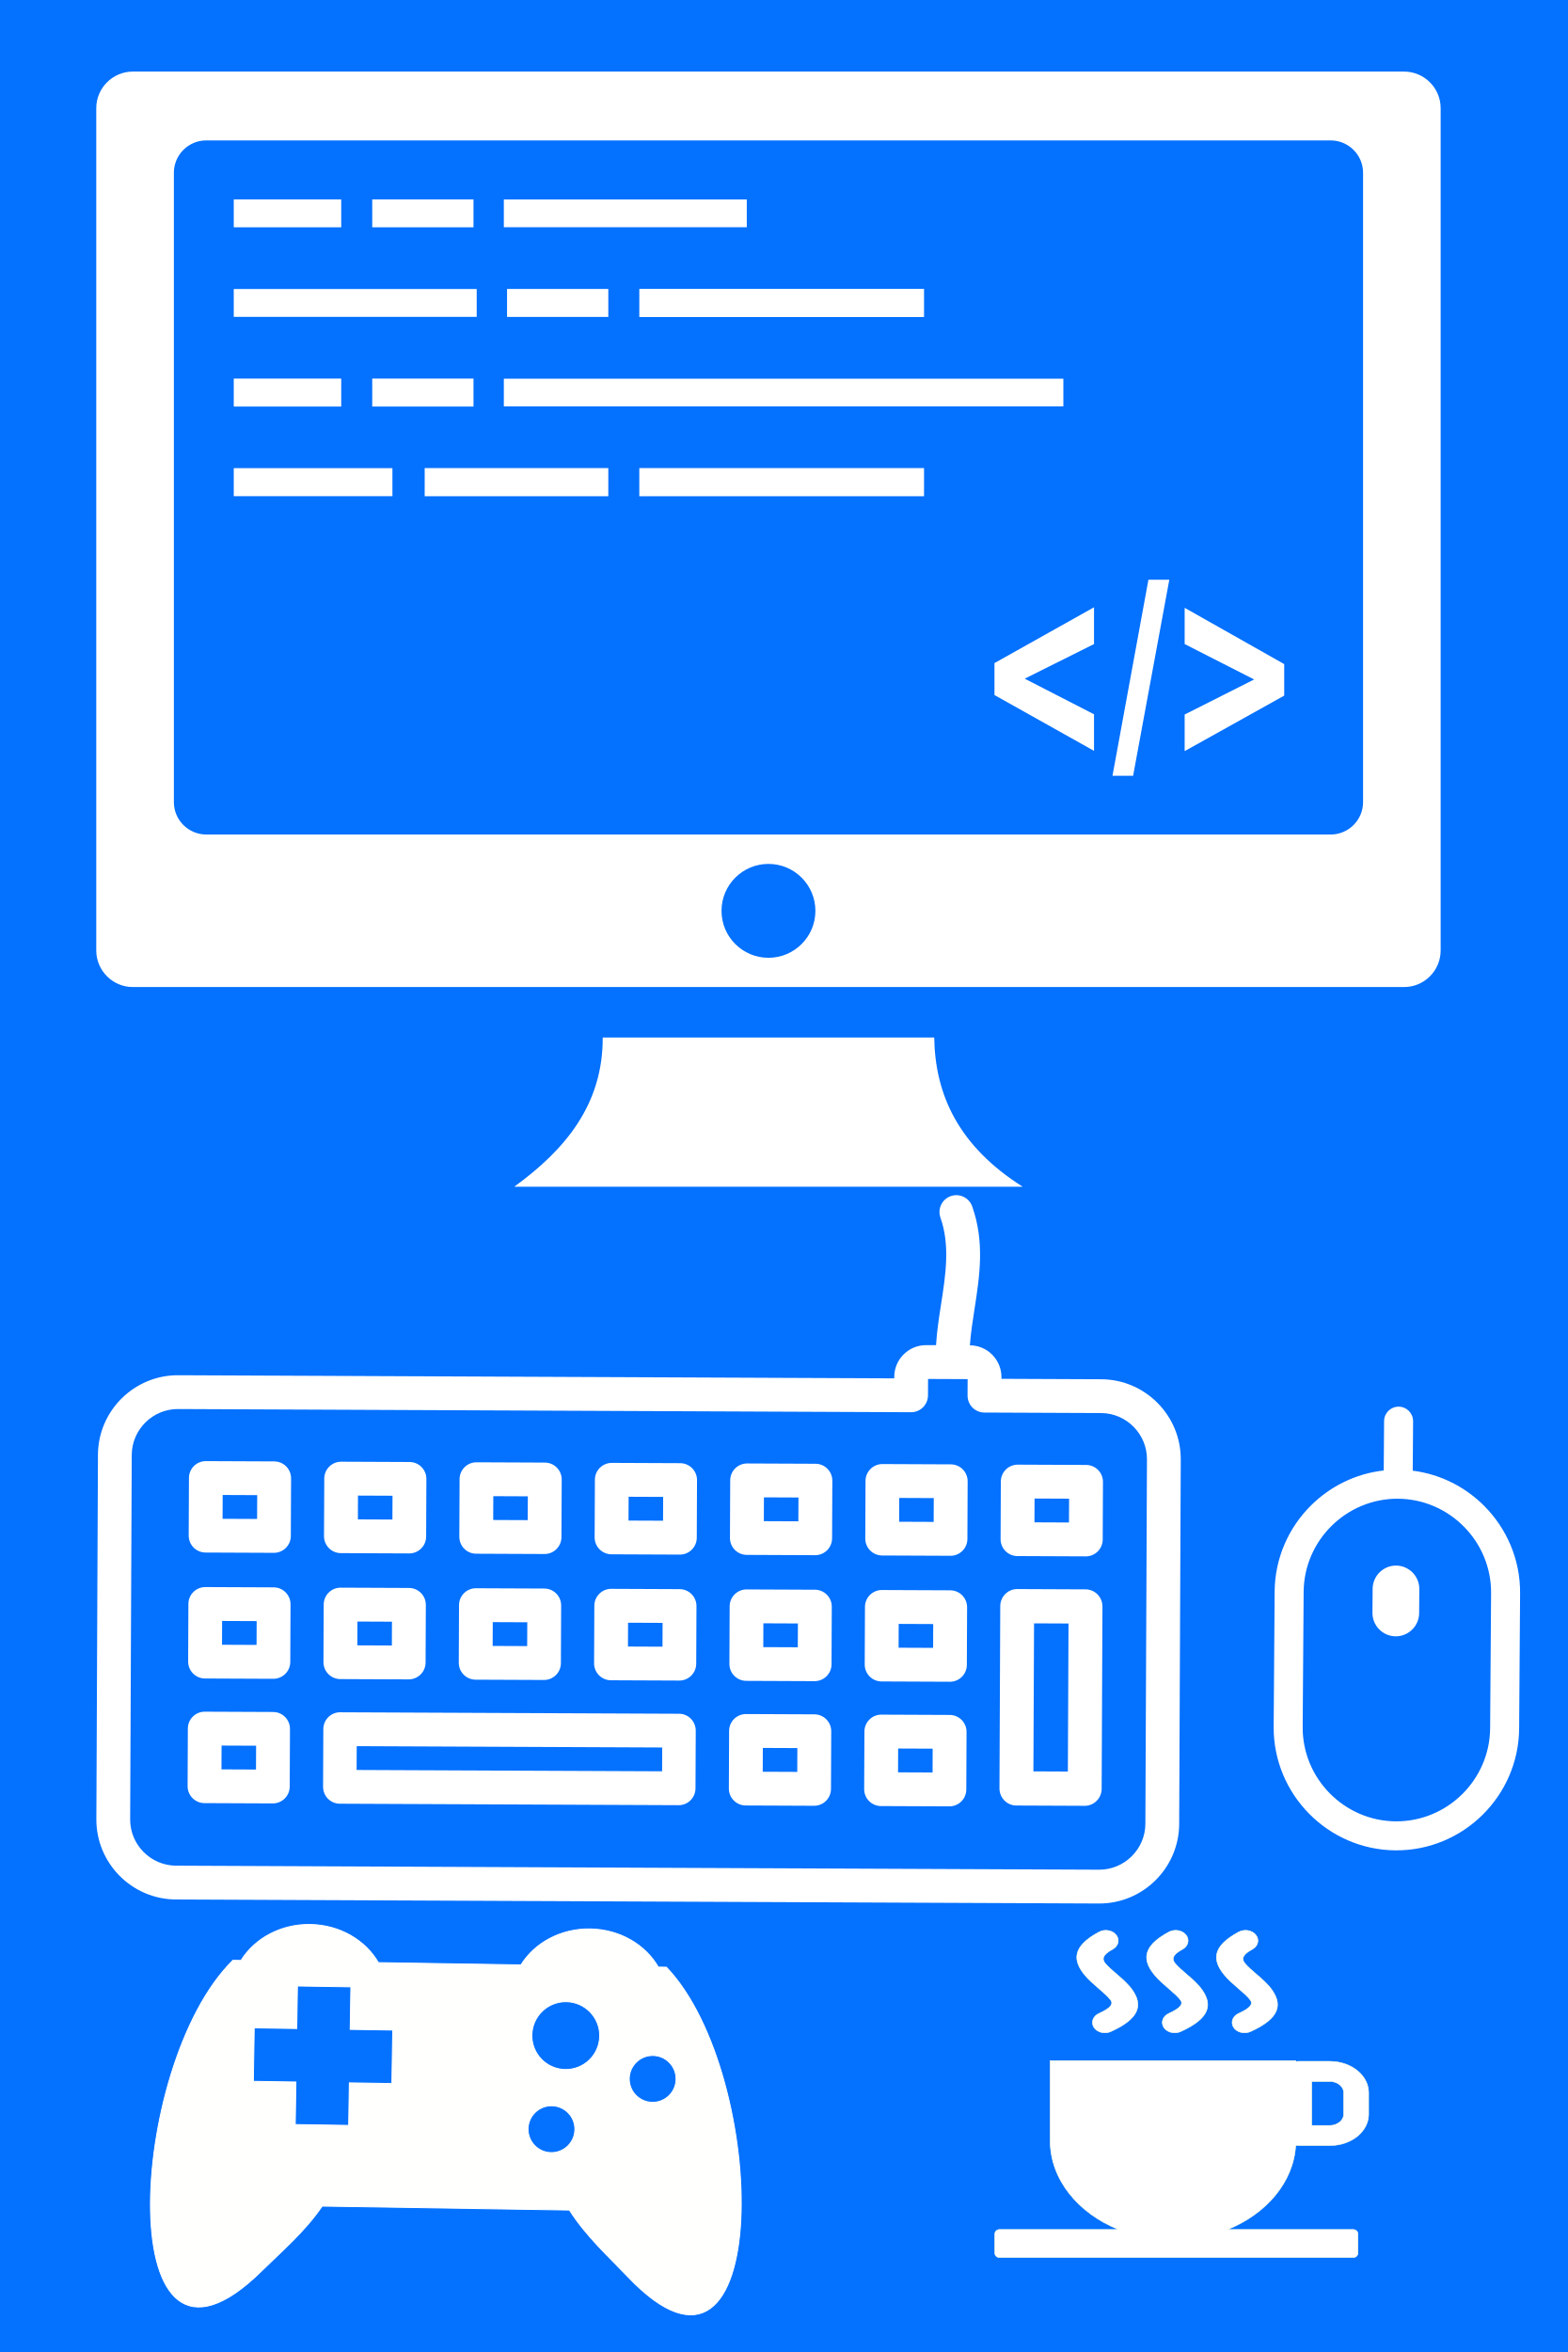
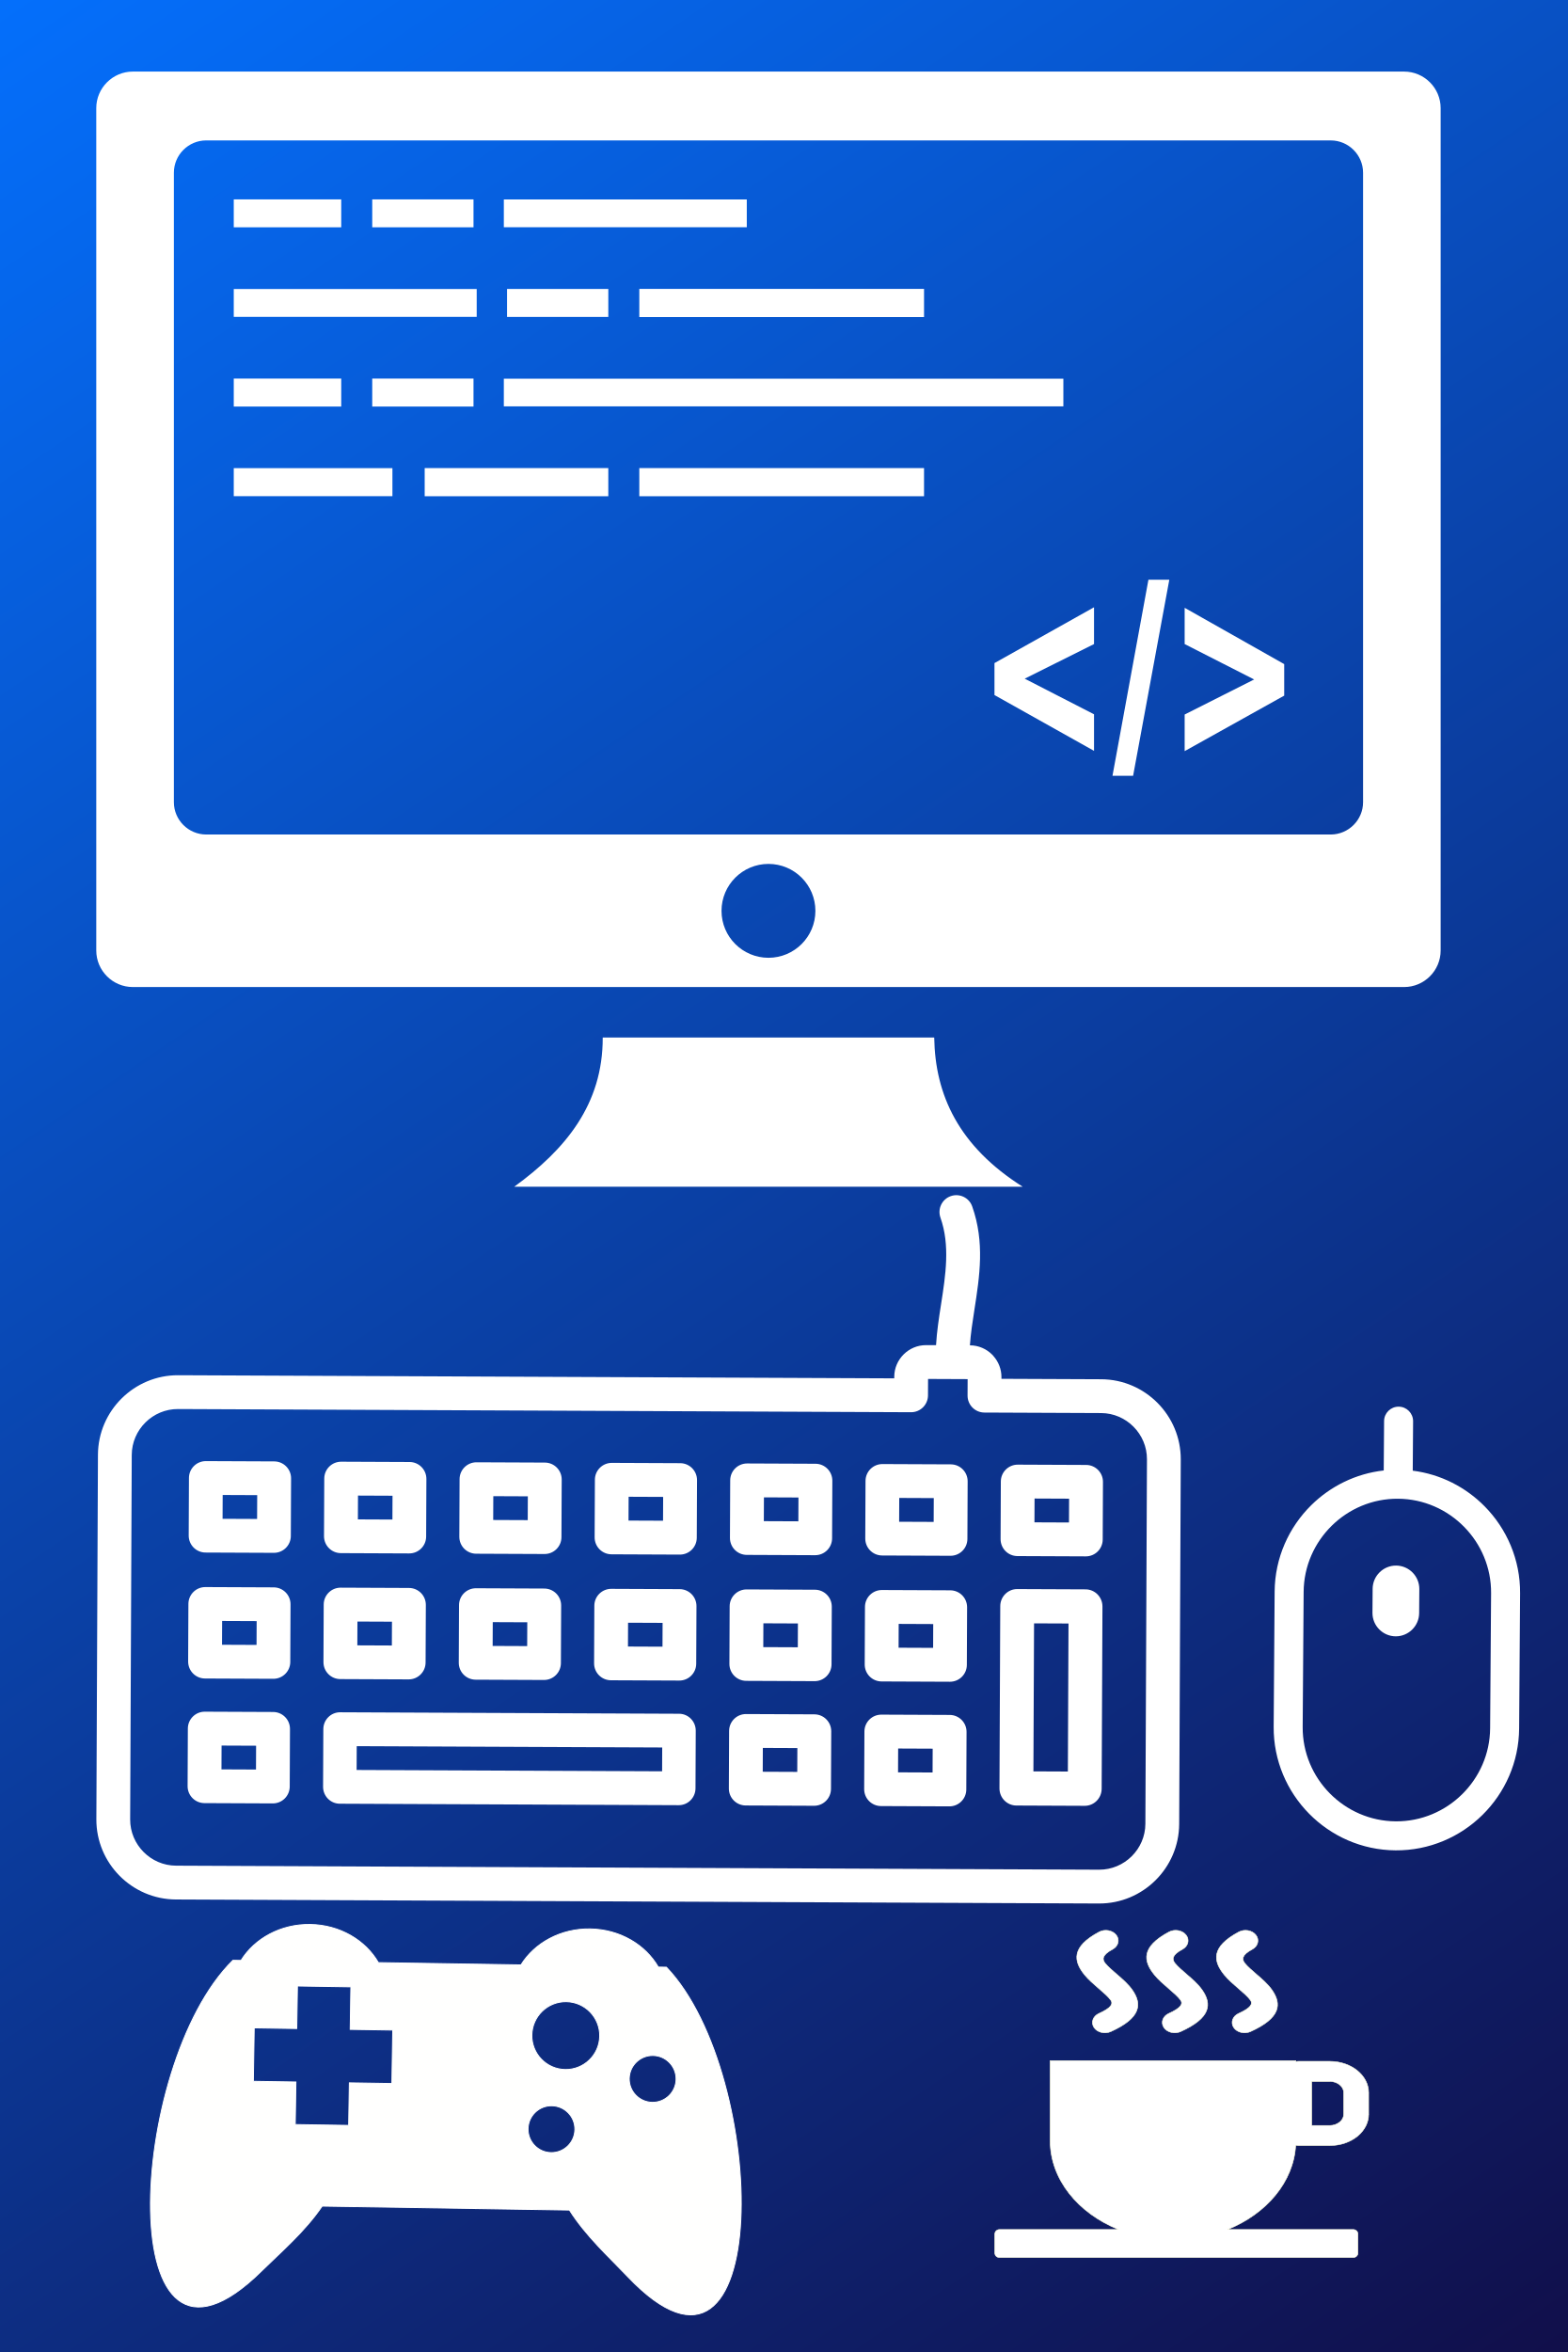
- <svg xmlns="http://www.w3.org/2000/svg" width="300mm" height="450mm" viewBox="0 0 300 450" version="1.1" id="svg888">
-   <defs id="defs882" />
+ <svg xmlns="http://www.w3.org/2000/svg" xmlns:xlink="http://www.w3.org/1999/xlink" width="300mm" height="450mm" viewBox="0 0 300 450" version="1.1" id="svg888">
+   <defs id="defs882">
+     <linearGradient id="linearGradient4706-5-5">
+       <stop style="stop-color:#0471ff;stop-opacity:1;" offset="0" id="stop4702" />
+       <stop style="stop-color:#110d47;stop-opacity:1" offset="1" id="stop4704" />
+     </linearGradient>
+     <linearGradient xlink:href="#linearGradient4706-5-5" id="linearGradient4708" x1="-7.299" y1="-160.659" x2="307.613" y2="304.049" gradientUnits="userSpaceOnUse" />
+   </defs>
  <g id="layer1" transform="translate(0,153)">
-     <rect style="fill:#0471ff;fill-opacity:1;stroke:#fffffc;stroke-width:4.165;stroke-miterlimit:4;stroke-dasharray:none;stroke-opacity:1" id="rect5142" width="314.912" height="464.709" x="-7.299" y="-160.659" ry="0" />
+     <rect style="fill:url(#linearGradient4708);fill-opacity:1;stroke:#fffffc;stroke-width:4.165;stroke-miterlimit:4;stroke-dasharray:none;stroke-opacity:1;opacity:1" id="rect5142" width="314.912" height="464.709" x="-7.299" y="-160.659" ry="0" />
    <g style="clip-rule:evenodd;fill:#fffffe;fill-opacity:1;fill-rule:evenodd;stroke:#ffffff;stroke-opacity:1;image-rendering:optimizeQuality;shape-rendering:geometricPrecision;text-rendering:geometricPrecision" id="g5173" transform="matrix(0.1766199,0.0028089,-0.0028089,0.1766199,29.95967,194.9684)">
      <path id="path5162" d="m 121.62,487.955 c 21.036,-21.39 45.922,-43.146 64.442,-71.233 h 267.877 c 18.531,28.087 43.418,49.843 64.453,71.233 161.222,164.152 150.344,-220.396 36.438,-335.933 h -8.776 c -14.315,-23.93 -42.272,-40.146 -74.41,-40.146 -32.115,0 -60.072,16.216 -74.399,40.146 H 242.767 c -14.327,-23.93 -42.296,-40.146 -74.422,-40.146 -32.138,0 -60.072,16.216 -74.41,40.146 H 85.17 C -28.724,267.559 -39.602,652.107 121.62,487.955 Z M 155.494,178.75 h 57.875 v 46.075 h 46.087 v 57.887 H 213.37 v 46.099 h -57.875 v -46.1 h -46.11 v -57.886 h 46.11 V 178.75 Z m 277.633,125.317 c 14.008,0 25.37,11.35 25.37,25.359 0,14.031 -11.362,25.394 -25.37,25.394 -14.008,0 -25.37,-11.363 -25.37,-25.394 0,-14.008 11.362,-25.359 25.37,-25.359 z m 13.867,-112.962 c 20.303,0 36.768,16.441 36.768,36.745 0,20.291 -16.465,36.732 -36.768,36.732 -20.292,0 -36.733,-16.44 -36.733,-36.732 0,-20.304 16.441,-36.745 36.733,-36.745 z m 94.89,56.776 c 14.009,0 25.36,11.363 25.36,25.37 0,14.009 -11.351,25.36 -25.36,25.36 -14.02,0 -25.393,-11.351 -25.393,-25.36 0,-14.007 11.374,-25.37 25.394,-25.37 z" style="fill:#fffffe;fill-opacity:1;stroke:#ffffff;stroke-opacity:1" />
    </g>
    <g style="clip-rule:evenodd;fill:#ffffff;fill-opacity:1;fill-rule:evenodd;stroke:#ffffcd;stroke-opacity:1;image-rendering:optimizeQuality;shape-rendering:geometricPrecision;text-rendering:geometricPrecision" id="g5196" transform="matrix(6.2163869e-4,2.7090374e-6,-2.7090374e-6,6.2163869e-4,18.96294,74.95453)">
      <path id="path5185" d="m 257848,46194 c 221,-4205 855,-8393 1496,-12630 1352,-8940 2742,-18124 -310,-26633 -965,-2694 436,-5660 3130,-6626 2694,-965 5660,436 6626,3130 3960,11041 2378,21497 839,31674 -570,3771 -1135,7500 -1357,11085 h 12 c 2684,0 5119,1097 6880,2858 138,138 266,281 385,430 1537,1730 2474,3995 2474,6452 v 524 h 30726 c 6767,0 12915,2765 17368,7219 4454,4454 7219,10602 7219,17368 v 112180 c 0,6767 -2764,12915 -7218,17369 -4453,4453 -10601,7218 -17369,7218 H 24588 c -6767,0 -12915,-2765 -17369,-7218 C 2765,206140 1,199992 1,193225 V 81045 C 1,74278 2766,68130 7219,63676 11672,59222 17820,56458 24588,56458 h 220441 v -524 c 0,-2659 1094,-5089 2857,-6862 l 10,-10 10,-10 9,-8 c 1772,-1758 4198,-2849 6854,-2849 h 3081 z m -7617,20669 H 24587 c -3894,0 -7439,1597 -10011,4170 -2573,2572 -4170,6117 -4170,10011 v 112180 c 0,3894 1597,7439 4170,10011 2572,2572 6117,4170 10011,4170 h 284161 c 3894,0 7439,-1597 10011,-4170 2573,-2573 4170,-6117 4170,-10011 V 81044 c 0,-3893 -1598,-7438 -4170,-10011 -2572,-2573 -6117,-4170 -10010,-4170 h -35929 c -2873,0 -5203,-2330 -5203,-5203 v -5061 h -12182 v 5061 c 0,2873 -2330,5203 -5203,5203 z M 33248,82852 h 21034 c 2873,0 5203,2330 5203,5203 v 17734 c 0,2873 -2330,5203 -5203,5203 H 33248 c -2873,0 -5203,-2330 -5203,-5203 V 88055 c 0,-2873 2330,-5203 5203,-5203 z M 49079,93258 H 38451 v 7328 H 49079 Z M 74903,82852 h 21034 c 2873,0 5203,2330 5203,5203 v 17734 c 0,2873 -2330,5203 -5203,5203 H 74903 c -2873,0 -5203,-2330 -5203,-5203 V 88055 c 0,-2873 2330,-5203 5203,-5203 z M 90734,93258 H 80105 v 7328 h 10629 z m 25824,-10406 h 21034 c 2873,0 5203,2330 5203,5203 v 17734 c 0,2873 -2330,5203 -5203,5203 h -21034 c -2873,0 -5203,-2330 -5203,-5203 V 88055 c 0,-2873 2330,-5203 5203,-5203 z m 15831,10406 h -10628 v 7328 h 10628 z m 25824,-10406 h 21034 c 2873,0 5203,2330 5203,5203 v 17734 c 0,2873 -2330,5203 -5203,5203 h -21034 c -2873,0 -5203,-2330 -5203,-5203 V 88055 c 0,-2873 2330,-5203 5203,-5203 z m 15831,10406 h -10628 v 7328 h 10628 z m 25824,-10406 h 21034 c 2873,0 5203,2330 5203,5203 v 17734 c 0,2873 -2330,5203 -5203,5203 h -21034 c -2873,0 -5203,-2330 -5203,-5203 V 88055 c 0,-2873 2330,-5203 5203,-5203 z m 15831,10406 h -10628 v 7328 h 10628 z m 25824,-10406 h 21034 c 2873,0 5203,2330 5203,5203 v 17734 c 0,2873 -2330,5203 -5203,5203 h -21034 c -2873,0 -5203,-2330 -5203,-5203 V 88055 c 0,-2873 2330,-5203 5203,-5203 z m 15831,10406 h -10629 v 7328 h 10629 z m 25824,-10406 h 21034 c 2873,0 5203,2330 5203,5203 v 17734 c 0,2873 -2330,5203 -5203,5203 h -21034 c -2873,0 -5203,-2330 -5203,-5203 V 88055 c 0,-2873 2330,-5203 5203,-5203 z m 15831,10406 h -10629 v 7328 h 10629 z m -15831,27887 h 21034 c 2879,0 5213,2358 5213,5266 v 56089 c 0,2908 -2334,5266 -5213,5266 h -21034 c -2879,0 -5213,-2358 -5213,-5266 v -56089 c 0,-2908 2334,-5266 5213,-5266 z m 15821,10531 h -10607 v 45558 h 10607 z M 33247,121620 h 21034 c 2873,0 5203,2330 5203,5203 v 17734 c 0,2873 -2330,5203 -5203,5203 H 33247 c -2873,0 -5203,-2330 -5203,-5203 v -17734 c 0,-2873 2330,-5203 5203,-5203 z m 15831,10406 H 38450 v 7328 h 10628 z m 25824,-10406 h 21034 c 2873,0 5203,2330 5203,5203 v 17734 c 0,2873 -2330,5203 -5203,5203 H 74902 c -2873,0 -5203,-2330 -5203,-5203 v -17734 c 0,-2873 2330,-5203 5203,-5203 z m 15831,10406 H 80104 v 7328 h 10629 z m 25824,-10406 h 21034 c 2873,0 5203,2330 5203,5203 v 17734 c 0,2873 -2330,5203 -5203,5203 h -21034 c -2873,0 -5203,-2330 -5203,-5203 v -17734 c 0,-2873 2330,-5203 5203,-5203 z m 15831,10406 h -10628 v 7328 h 10628 z m 25824,-10406 h 21034 c 2873,0 5203,2330 5203,5203 v 17734 c 0,2873 -2330,5203 -5203,5203 h -21034 c -2873,0 -5203,-2330 -5203,-5203 v -17734 c 0,-2873 2330,-5203 5203,-5203 z m 15831,10406 h -10628 v 7328 h 10628 z m 25824,-10406 h 21034 c 2873,0 5203,2330 5203,5203 v 17734 c 0,2873 -2330,5203 -5203,5203 h -21034 c -2873,0 -5203,-2330 -5203,-5203 v -17734 c 0,-2873 2330,-5203 5203,-5203 z m 15831,10406 h -10628 v 7328 h 10628 z m 25824,-10406 h 21034 c 2873,0 5203,2330 5203,5203 v 17734 c 0,2873 -2330,5203 -5203,5203 h -21034 c -2873,0 -5203,-2330 -5203,-5203 v -17734 c 0,-2873 2330,-5203 5203,-5203 z m 15831,10406 h -10629 v 7328 h 10629 z M 33245,159975 h 21034 c 2873,0 5203,2330 5203,5203 v 17734 c 0,2873 -2330,5203 -5203,5203 H 33245 c -2873,0 -5203,-2330 -5203,-5203 v -17734 c 0,-2873 2330,-5203 5203,-5203 z m 15831,10406 H 38448 v 7328 h 10628 z m 25824,-10406 h 104343 c 2845,0 5151,2330 5151,5203 v 17734 c 0,2873 -2306,5203 -5151,5203 H 74900 c -2844,0 -5151,-2330 -5151,-5203 v -17734 c 0,-2873 2306,-5203 5151,-5203 z m 99192,10406 H 80051 v 7328 h 94041 z m 25774,-10406 h 21034 c 2873,0 5203,2330 5203,5203 v 17734 c 0,2873 -2330,5203 -5203,5203 h -21034 c -2873,0 -5203,-2330 -5203,-5203 v -17734 c 0,-2873 2330,-5203 5203,-5203 z m 15831,10406 h -10628 v 7328 h 10628 z m 25824,-10406 h 21034 c 2873,0 5203,2330 5203,5203 v 17734 c 0,2873 -2330,5203 -5203,5203 h -21034 c -2873,0 -5203,-2330 -5203,-5203 v -17734 c 0,-2873 2330,-5203 5203,-5203 z m 15831,10406 h -10629 v 7328 h 10629 z" style="fill:#ffffff;fill-opacity:1;fill-rule:nonzero;stroke:#ffffcd;stroke-opacity:1" />
    </g>
    <g style="clip-rule:evenodd;fill:#ffffff;fill-opacity:1;fill-rule:evenodd;stroke:#ffffff;stroke-opacity:1;image-rendering:optimizeQuality;shape-rendering:geometricPrecision;text-rendering:geometricPrecision" id="g5219" transform="matrix(1.4462422e-4,-1.4257278e-4,1.4257294e-4,1.446244e-4,219.461,162.5066)">
      <path id="path5208" d="m 296420,56243 c 16437,20876 24657,46211 24657,71541 0,29635 -11250,59279 -33749,81778 l -90024,90024 c -22499,22499 -52143,33748 -81777,33748 -29634,0 -59279,-11250 -81778,-33749 C 11250,277086 1,247441 0,217807 0,188172 11249,158529 33748,136030 l 90024,-90024 c 22499,-22499 52143,-33749 81778,-33749 25330,0 50665,8220 71541,24657 L 310002,4004 c 5337,-5337 13991,-5337 19329,0 5337,5337 5337,13992 0,19329 l -32910,32911 z m -73902,52687 c 8555,8555 8555,22553 0,31108 l -16025,16025 c -8555,8555 -22553,8555 -31108,0 -8555,-8555 -8555,-22552 0,-31107 l 16025,-16025 c 8555,-8555 22553,-8555 31108,0 z m 71227,18854 c 0,-22646 -8582,-45285 -25746,-62449 -17164,-17164 -39803,-25746 -62449,-25746 -22646,0 -45285,8582 -62449,25746 l -90024,90024 c -17163,17163 -25745,39802 -25745,62448 0,22646 8583,45285 25746,62449 17163,17163 39803,25746 62449,25746 22646,0 45285,-8582 62448,-25745 l 90024,-90024 c 17164,-17164 25746,-39803 25746,-62449 z" style="fill:#ffffff;fill-opacity:1;fill-rule:nonzero;stroke:#ffffff;stroke-opacity:1" />
    </g>
    <g style="clip-rule:evenodd;fill:#ffffff;fill-opacity:1;fill-rule:evenodd;stroke:#ffffff;stroke-opacity:1;image-rendering:optimizeQuality;shape-rendering:geometricPrecision;text-rendering:geometricPrecision" id="g5242" transform="matrix(7.7179819e-4,0,0,7.7179819e-4,18.42214,-139.3054)">
      <path id="path5231" d="m 9055,2 h 315224 c 4982,0 9055,4077 9055,9053 v 208830 c 0,4983 -4073,9055 -9055,9055 H 9055 C 4079,226940 0,222868 0,217885 V 9055 C 0,4079 4079,0 9055,0 Z m 25037,31674 h 26646 v 6933 H 34092 Z m 39339,73587 H 34092 v -6960 h 39339 z m 53528,15 H 81429 v -6990 h 45530 z m 78284,-5 h -70598 v -6980 h 70598 z M 101056,76140 h 138733 v 6858 H 101056 Z m -32631,-37 h 25109 v 6933 H 68425 Z m -34333,0 h 26646 v 6933 H 34092 Z M 94329,60804 H 34092 v -6896 h 60237 z m 32631,19 h -25109 v -6933 h 25109 z m 78284,23 h -70598 v -6980 h 70598 z M 101057,31695 h 60237 v 6896 h -60237 z m -32631,-19 h 25109 v 6933 H 68426 Z m 178966,136716 -24685,-13835 v -7924 l 24685,-13834 v 9117 l -17191,8580 17191,8832 v 9063 z m 4576,6173 8912,-48595 h 5176 l -8974,48595 z m 17893,-6107 v -9074 l 17232,-8690 -17232,-8777 v -8986 l 24685,13954 v 7815 l -24685,13757 z m -144285,71002 h 82191 c 220,14228 6065,26950 21943,36984 H 103632 c 12691,-9220 21992,-20406 21943,-36984 h 2 z m 41093,-43043 c 6421,0 11637,5211 11637,11640 0,6422 -5217,11632 -11637,11632 -6423,0 -11640,-5211 -11640,-11632 0,-6429 5217,-11640 11640,-11640 z M 27254,17067 h 278829 c 4409,0 8016,3604 8016,8010 v 156041 c 0,4406 -3612,8009 -8016,8009 H 27254 c -4406,0 -8010,-3604 -8010,-8009 V 25075 c 0,-4409 3604,-8010 8010,-8010 z" style="fill:#ffffff;fill-opacity:1;stroke:#ffffff;stroke-opacity:1" />
    </g>
    <g style="clip-rule:evenodd;fill:#ffffff;fill-opacity:1;fill-rule:evenodd;stroke:#ffffe0;stroke-opacity:1;image-rendering:optimizeQuality;shape-rendering:geometricPrecision;text-rendering:geometricPrecision" id="g5265" transform="matrix(0.1210075,0,0,0.09783169,187.4209,216.32)">
      <path id="path5254" d="m 554.192,295.598 h -28.831 v 85.997 h 28.914 v 0.083 c 5.917,-0.012 11.397,-2.528 15.425,-6.555 l 0.744,-0.685 c 3.532,-3.886 5.717,-9.012 5.752,-14.564 h -0.07 v -0.165 h 0.07 v -42.213 h -0.07 v -0.083 h 0.07 c -0.012,-5.964 -2.48,-11.433 -6.472,-15.402 -3.98,-3.968 -9.426,-6.437 -15.367,-6.484 v 0.07 h -0.165 z M 189.333,3.201 c 9.118,-6.024 21.26,-3.295 27.107,6.095 5.846,9.39 3.2,21.921 -5.918,27.945 -16.618,10.984 -16.7,19.524 -11.61,27.213 4.382,6.638 11.15,13.842 17.882,21 9.343,9.945 18.673,19.878 25.122,31.394 15.249,27.237 13.926,54.331 -34.11,81.214 -9.485,5.327 -21.402,1.712 -26.564,-8.08 -5.161,-9.802 -1.653,-22.074 7.831,-27.401 20.067,-11.22 22.583,-19.04 18.898,-25.63 -3.839,-6.85 -11.551,-15.071 -19.288,-23.292 C 180.699,105.167 172.668,96.616 166.49,87.261 148.525,60.095 145.301,32.304 189.333,3.201 Z m 220.881,0 c 9.118,-6.024 21.26,-3.295 27.107,6.095 5.846,9.39 3.2,21.921 -5.918,27.945 -16.63,10.984 -16.689,19.524 -11.622,27.213 4.382,6.638 11.162,13.842 17.882,21 9.343,9.945 18.685,19.878 25.123,31.394 15.248,27.248 13.949,54.331 -34.087,81.214 -9.497,5.327 -21.402,1.712 -26.564,-8.08 -5.161,-9.802 -1.653,-22.074 7.831,-27.401 20.055,-11.22 22.571,-19.028 18.874,-25.63 -3.827,-6.85 -11.551,-15.071 -19.276,-23.292 -7.984,-8.492 -16.015,-17.043 -22.193,-26.398 -17.965,-27.19 -21.2,-54.945 22.843,-84.06 z m -110.423,0 c 9.118,-6.024 21.237,-3.295 27.095,6.095 5.846,9.39 3.2,21.921 -5.918,27.945 -16.618,10.984 -16.7,19.524 -11.61,27.213 4.382,6.638 11.138,13.842 17.87,21 9.343,9.945 18.674,19.878 25.123,31.394 15.248,27.237 13.937,54.343 -34.075,81.214 -9.497,5.327 -21.402,1.712 -26.564,-8.08 -5.173,-9.802 -1.665,-22.074 7.831,-27.401 20.044,-11.22 22.548,-19.04 18.874,-25.63 C 314.59,130.101 306.866,121.88 299.13,113.659 291.157,105.167 283.114,96.616 276.936,87.261 258.972,60.095 255.759,32.304 299.791,3.201 Z M 31.807,585.114 H 219.912 C 156.096,553.2 111.982,487.188 111.982,411.313 V 254.78 h 388.422 v 2.043 c 1.665,-0.46 3.437,-0.673 5.244,-0.673 h 48.721 v 0.083 h 0.083 c 16.748,0.047 31.984,6.897 43.004,17.905 11.103,11.068 18.024,26.398 18.048,43.277 h 0.07 v 0.082 h -0.07 v 41.47 l 0.012,0.743 h 0.059 v 0.166 h -0.071 v 0.082 c -0.06,16.052 -6.355,30.721 -16.56,41.6 -0.401,0.507 -0.873,0.98 -1.346,1.452 -11.043,11.032 -26.386,17.93 -43.311,17.953 v 0.083 h -48.639 c -1.89,0 -3.744,-0.307 -5.48,-0.803 -3.307,72.071 -46.347,134.21 -107.635,164.872 h 198.676 c 4.051,0 7.37,3.956 7.37,8.834 v 37.23 c 0,4.877 -3.319,8.822 -7.37,8.822 H 31.808 c -4.063,0 -7.382,-3.945 -7.382,-8.823 V 593.95 c 0,-4.878 3.319,-8.834 7.382,-8.834 z" style="fill:#ffffff;fill-opacity:1;stroke:#ffffe0;stroke-opacity:1" />
    </g>
  </g>
</svg>
